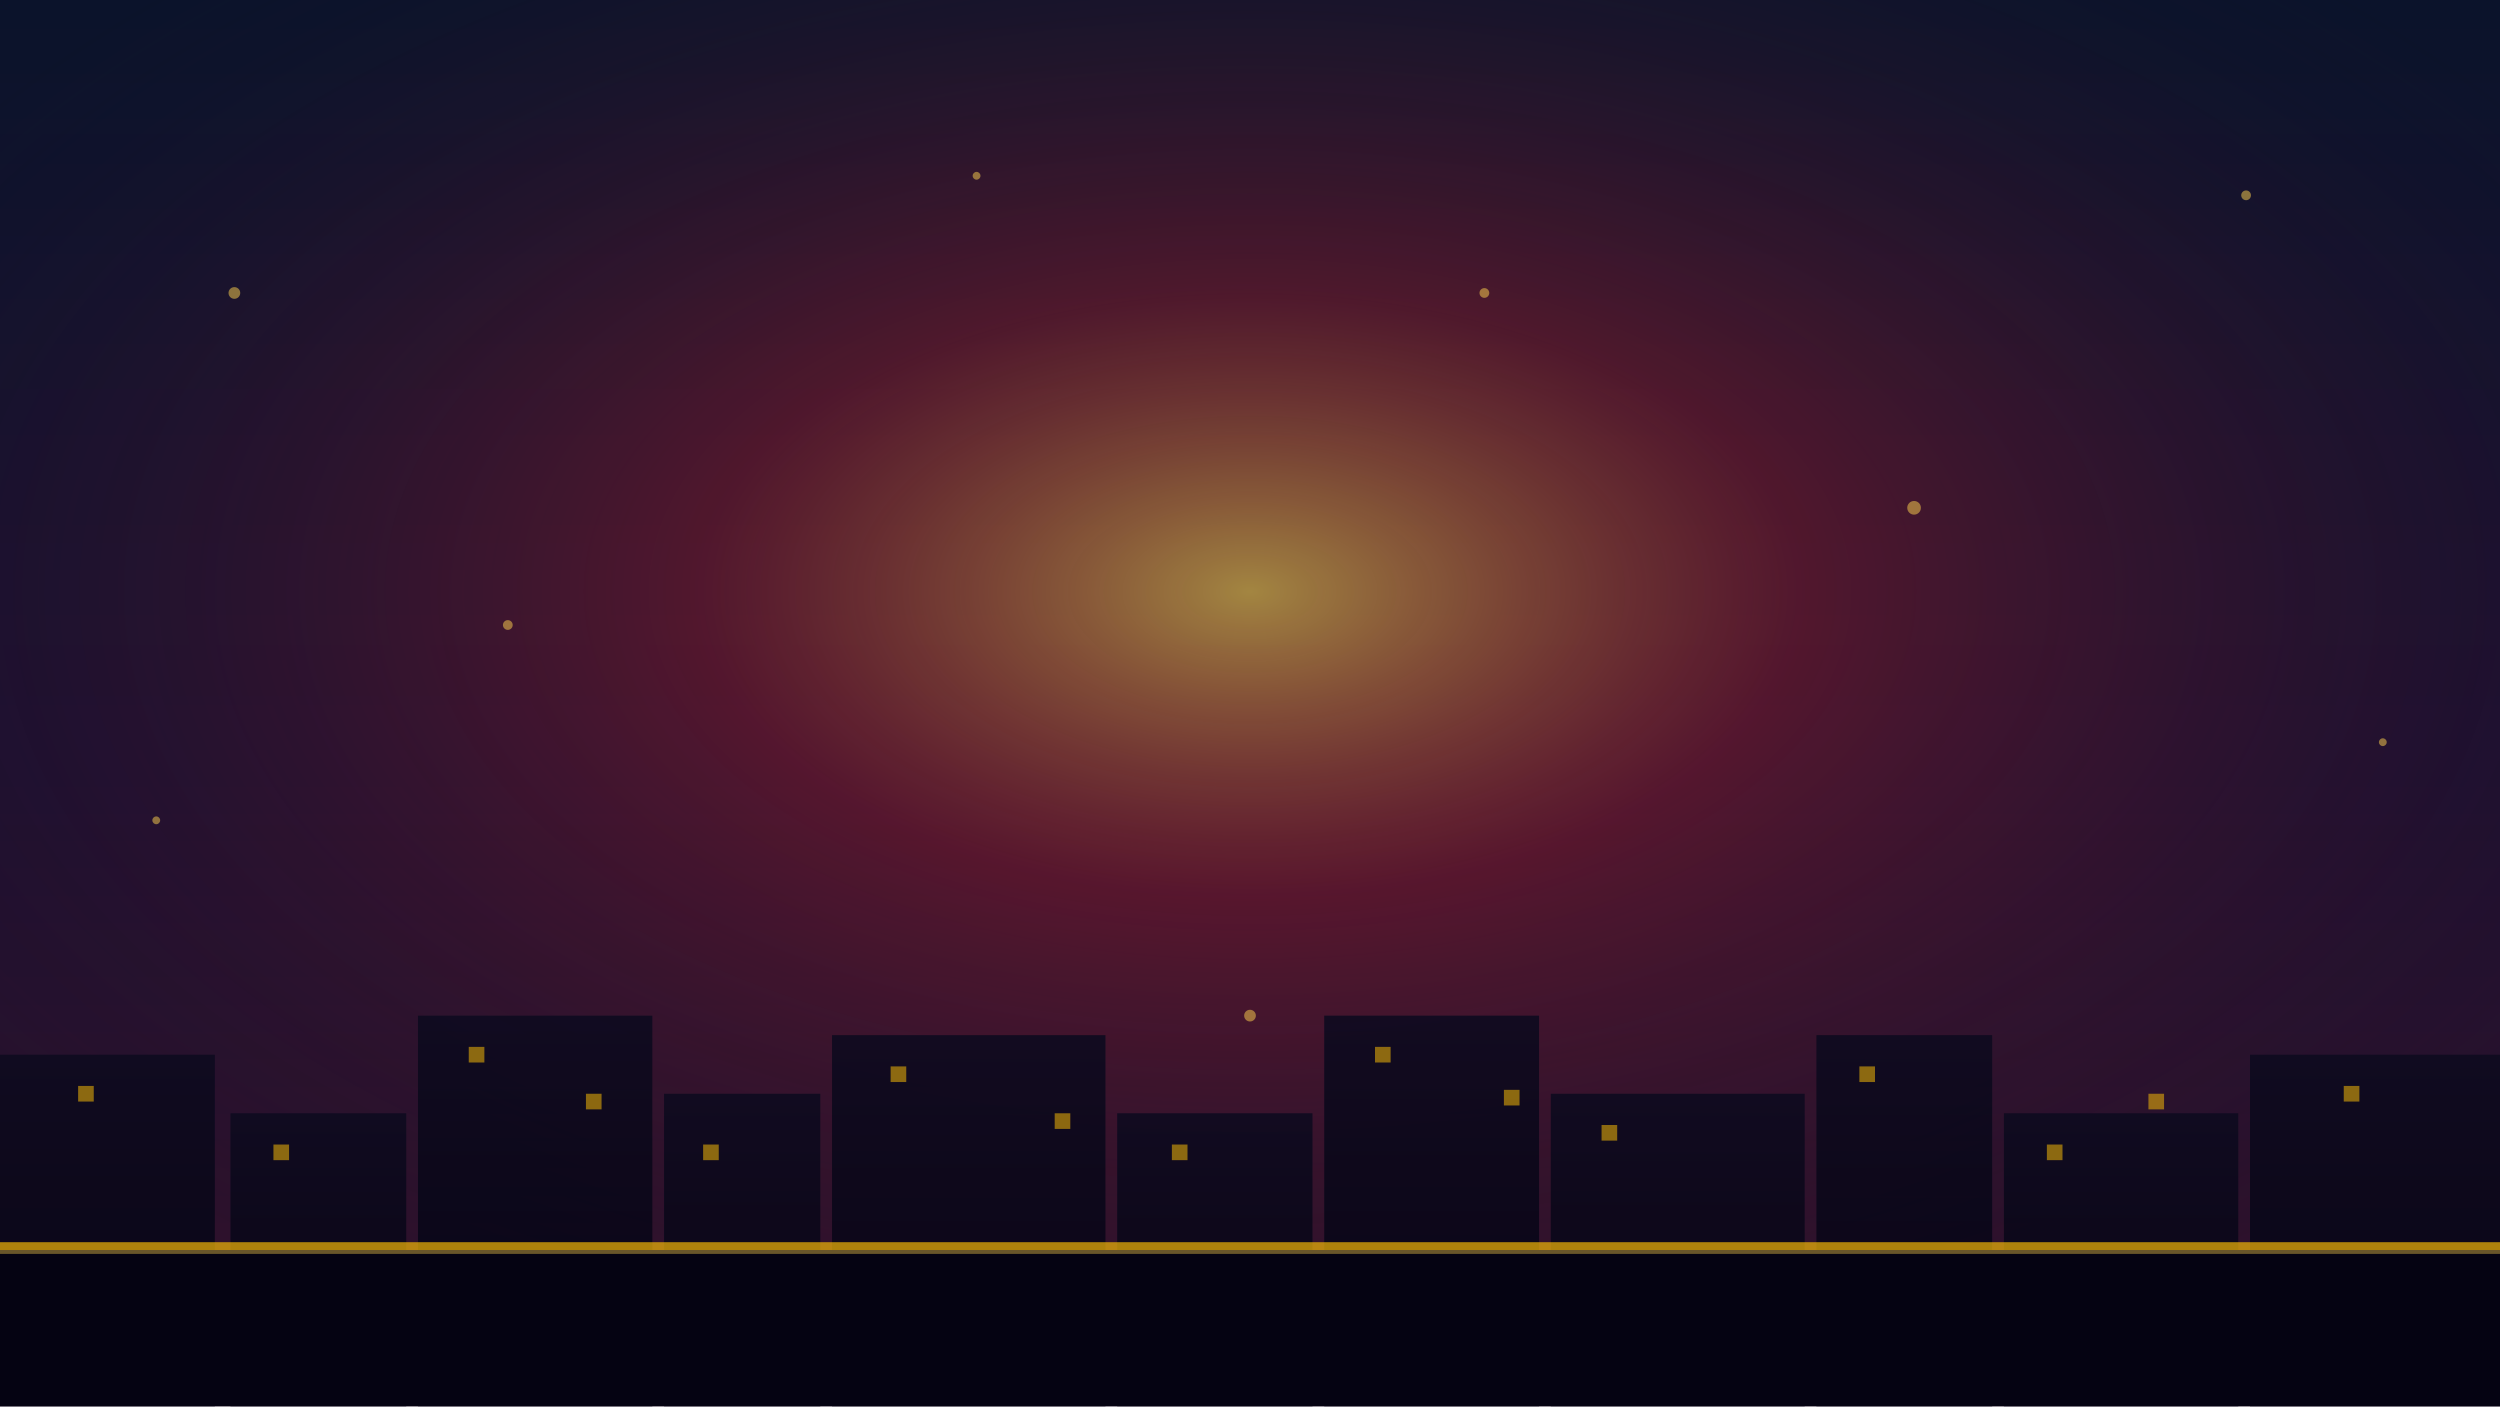
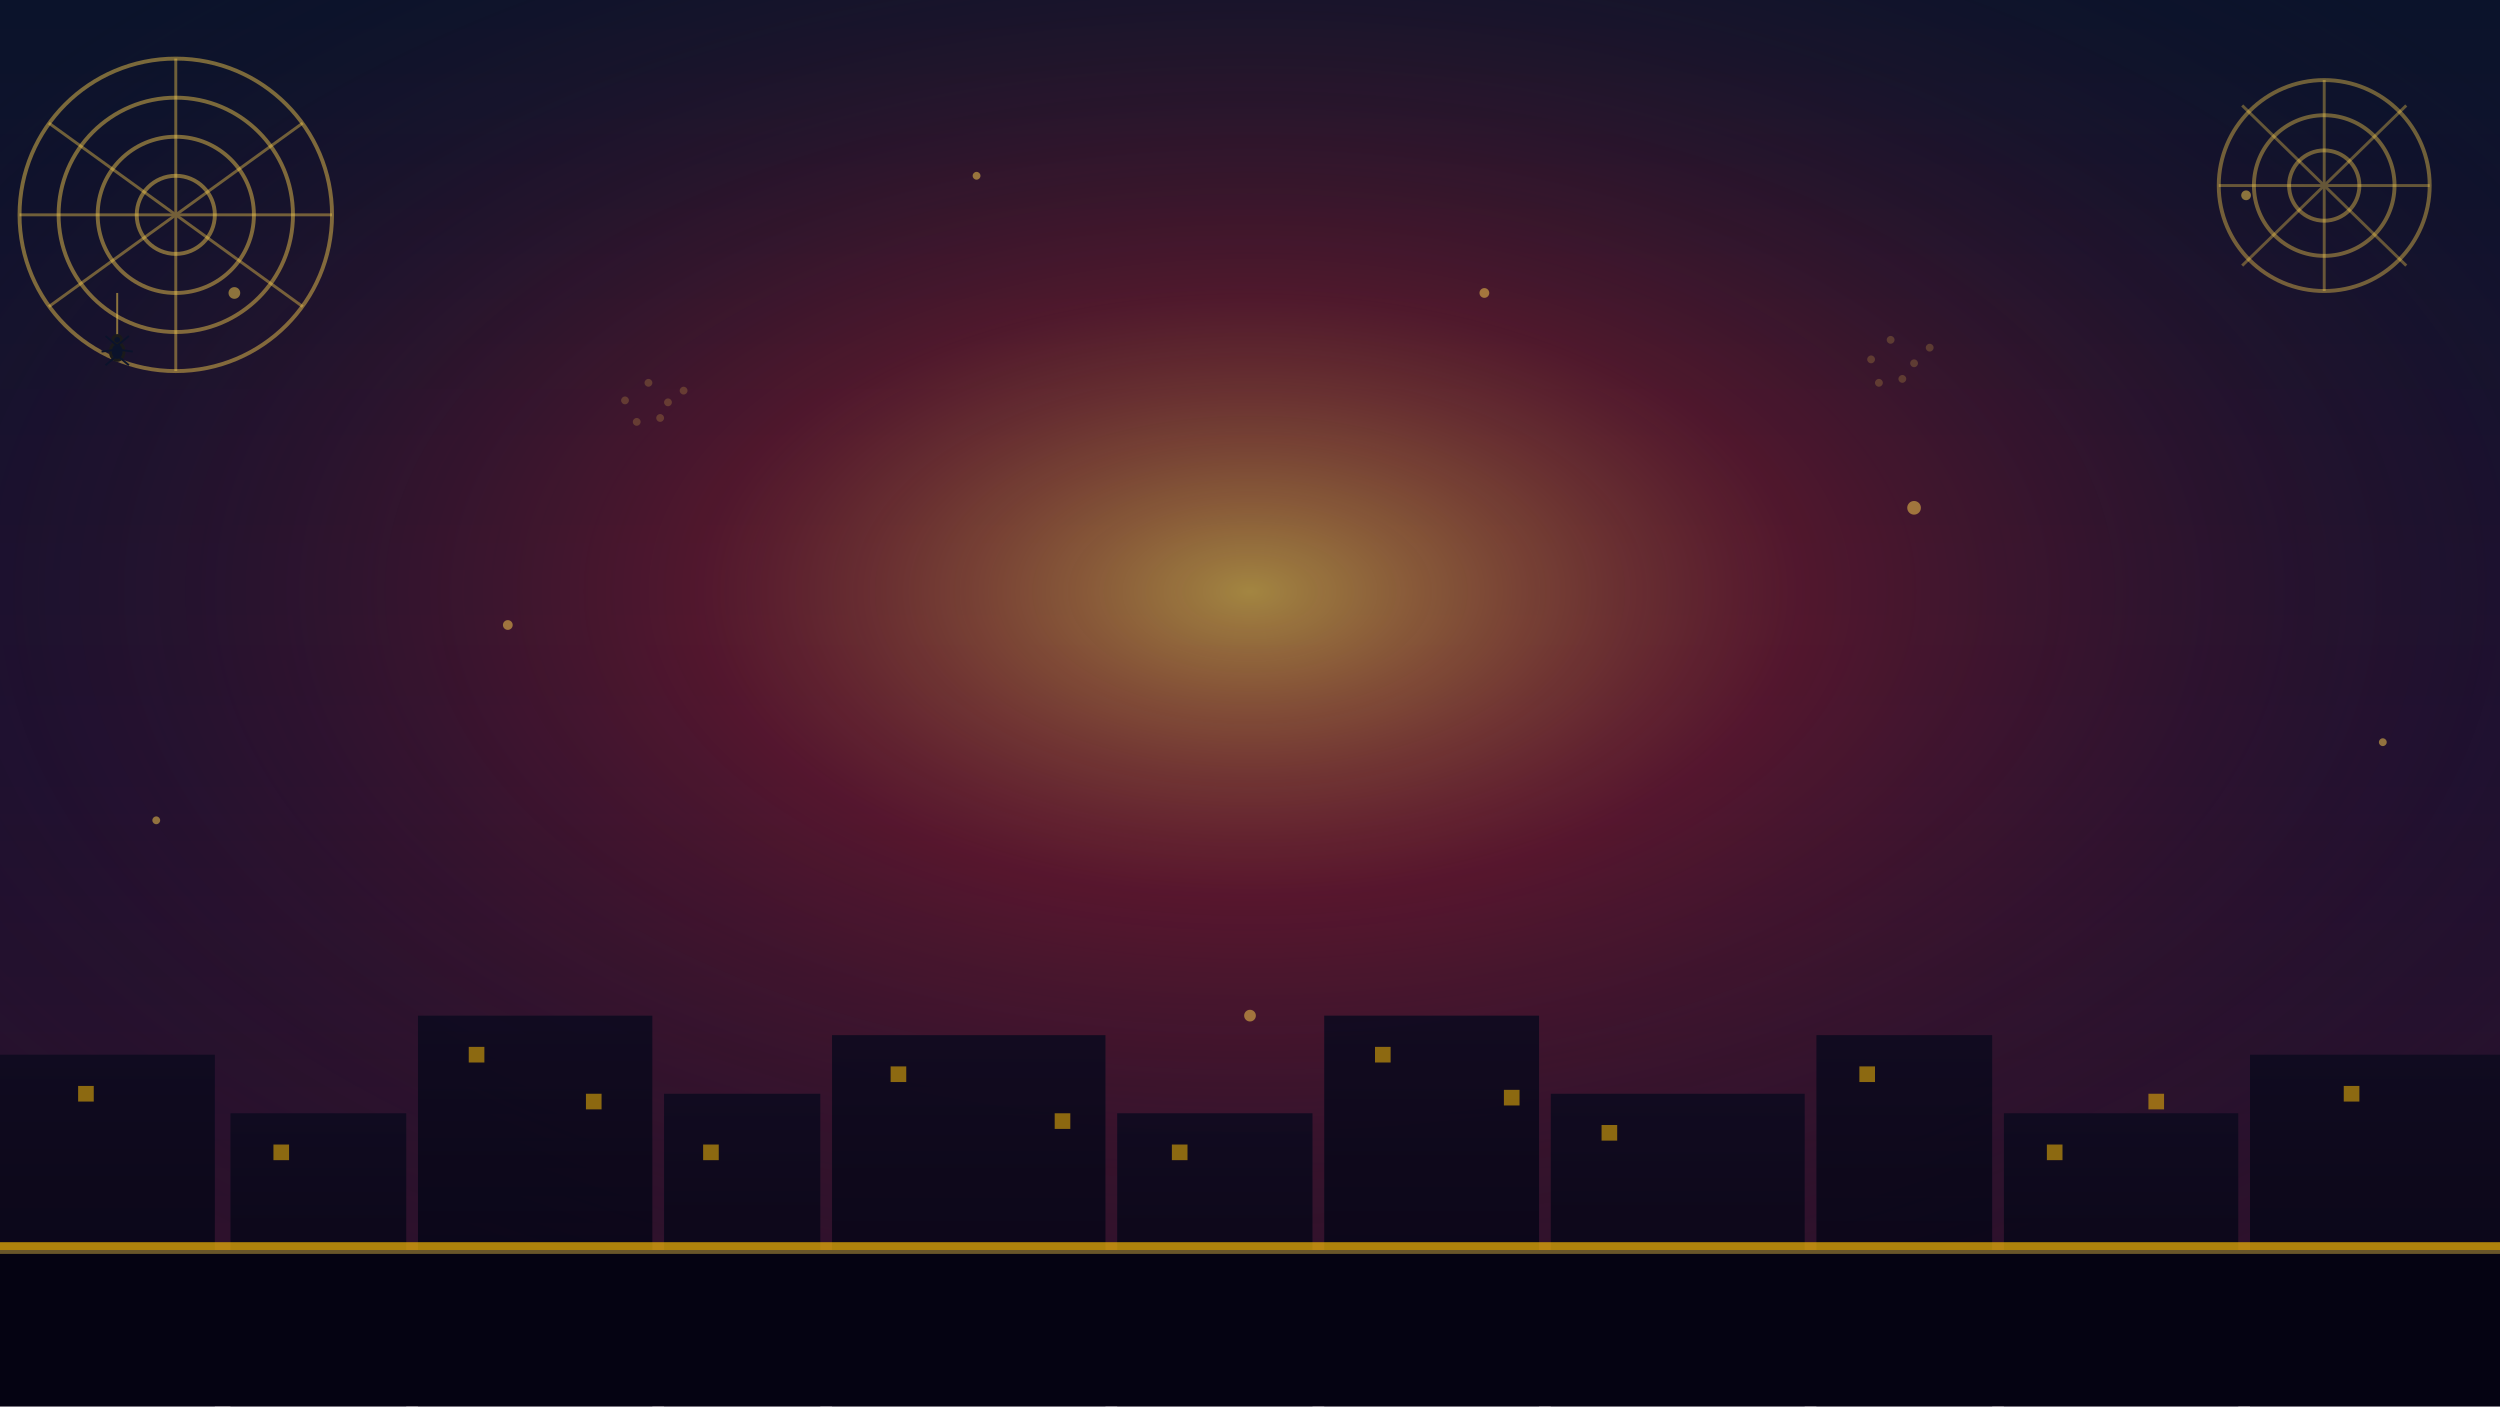
<svg xmlns="http://www.w3.org/2000/svg" viewBox="0 0 1280 720" width="1280" height="720">
  <defs>
    <linearGradient id="sky" x1="0" y1="0" x2="0" y2="1">
      <stop offset="0" stop-color="#0b132b" />
      <stop offset="0.55" stop-color="#1c1030" />
      <stop offset="1" stop-color="#33122a" />
    </linearGradient>
    <radialGradient id="glow" cx="0.5" cy="0.42" r="0.62">
      <stop offset="0" stop-color="#ffd34d" stop-opacity="0.6" />
      <stop offset="0.35" stop-color="#d9262a" stop-opacity="0.3" />
      <stop offset="1" stop-color="#0b132b" stop-opacity="0" />
    </radialGradient>
    <linearGradient id="skyline" x1="0" y1="0" x2="0" y2="1">
      <stop offset="0" stop-color="#0d0a1f" />
      <stop offset="1" stop-color="#050312" />
    </linearGradient>
  </defs>
  <rect width="1280" height="720" fill="url(#sky)" />
  <rect width="1280" height="720" fill="url(#glow)" />
  <g fill="#ffd34d" opacity="0.5">
    <circle cx="120" cy="150" r="3" />
    <circle cx="1150" cy="100" r="2.5" />
    <circle cx="980" cy="260" r="3.5" />
    <circle cx="260" cy="320" r="2.5" />
    <circle cx="640" cy="520" r="3" />
    <circle cx="80" cy="420" r="2" />
    <circle cx="1220" cy="380" r="2" />
    <circle cx="500" cy="90" r="2" />
    <circle cx="760" cy="150" r="2.5" />
+   </g>
+   <g stroke="#ffd34d" stroke-width="2" fill="none" opacity="0.45">
+     <circle cx="90" cy="110" r="20" />
+     <circle cx="90" cy="110" r="40" />
+     <circle cx="90" cy="110" r="60" />
+     <circle cx="90" cy="110" r="80" />
+   </g>
+   <g stroke="#ffd34d" stroke-width="1.5" opacity="0.4">
+     <line x1="90" y1="110" x2="170" y2="110" />
+     <line x1="90" y1="110" x2="155" y2="157" />
+     <line x1="90" y1="110" x2="90" y2="190" />
+     <line x1="90" y1="110" x2="25" y2="157" />
+     <line x1="90" y1="110" x2="10" y2="110" />
+     <line x1="90" y1="110" x2="25" y2="63" />
+     <line x1="90" y1="110" x2="90" y2="30" />
+     <line x1="90" y1="110" x2="155" y2="63" />
+   </g>
+   <line x1="60" y1="150" x2="60" y2="180" stroke="#ffd34d" stroke-width="1" opacity="0.5" />
+   <g stroke="#1a1a1a" stroke-width="1.5">
+     <ellipse cx="60" cy="180" rx="3.5" ry="4.5" fill="#0b132b" />
+     <circle cx="60" cy="174" r="2.2" fill="#0b132b" />
+   </g>
+   <g stroke="#0b132b" stroke-width="1">
+     <line x1="60" y1="177" x2="54" y2="172" />
+     <line x1="60" y1="177" x2="66" y2="172" />
+     <line x1="60" y1="179" x2="52" y2="180" />
+     <line x1="60" y1="179" x2="68" y2="180" />
+     <line x1="60" y1="182" x2="54" y2="187" />
+     <line x1="60" y1="182" x2="66" y2="187" />
+   </g>
+   <g stroke="#ffd34d" stroke-width="2" fill="none" opacity="0.4">
+     <circle cx="1190" cy="95" r="18" />
+     <circle cx="1190" cy="95" r="36" />
+     <circle cx="1190" cy="95" r="54" />
+   </g>
+   <g stroke="#ffd34d" stroke-width="1.5" opacity="0.35">
+     <line x1="1190" y1="95" x2="1244" y2="95" />
+     <line x1="1190" y1="95" x2="1232" y2="136" />
+     <line x1="1190" y1="95" x2="1190" y2="149" />
+     <line x1="1190" y1="95" x2="1148" y2="136" />
+     <line x1="1190" y1="95" x2="1136" y2="95" />
+     <line x1="1190" y1="95" x2="1148" y2="54" />
+     <line x1="1190" y1="95" x2="1190" y2="41" />
+     <line x1="1190" y1="95" x2="1232" y2="54" />
+   </g>
+   <g fill="#ffd34d" opacity="0.2">
+     <circle cx="320" cy="205" r="2" />
+     <circle cx="332" cy="196" r="2" />
+     <circle cx="342" cy="206" r="2" />
+     <circle cx="326" cy="216" r="2" />
+     <circle cx="338" cy="214" r="2" />
+     <circle cx="350" cy="200" r="2" />
+   </g>
+   <g fill="#ffd34d" opacity="0.2">
+     <circle cx="958" cy="184" r="2" />
+     <circle cx="968" cy="174" r="2" />
+     <circle cx="980" cy="186" r="2" />
+     <circle cx="962" cy="196" r="2" />
+     <circle cx="974" cy="194" r="2" />
+     <circle cx="988" cy="178" r="2" />
  </g>
  <g fill="url(#skyline)" opacity="0.9">
    <rect x="0" y="540" width="110" height="180" />
    <rect x="118" y="570" width="90" height="150" />
    <rect x="214" y="520" width="120" height="200" />
    <rect x="340" y="560" width="80" height="160" />
    <rect x="426" y="530" width="140" height="190" />
    <rect x="572" y="570" width="100" height="150" />
    <rect x="678" y="520" width="110" height="200" />
    <rect x="794" y="560" width="130" height="160" />
    <rect x="930" y="530" width="90" height="190" />
    <rect x="1026" y="570" width="120" height="150" />
    <rect x="1152" y="540" width="128" height="180" />
  </g>
  <g fill="#f2b705" opacity="0.55">
    <rect x="40" y="556" width="8" height="8" />
    <rect x="140" y="586" width="8" height="8" />
    <rect x="240" y="536" width="8" height="8" />
    <rect x="300" y="560" width="8" height="8" />
    <rect x="360" y="586" width="8" height="8" />
    <rect x="456" y="546" width="8" height="8" />
    <rect x="540" y="570" width="8" height="8" />
    <rect x="600" y="586" width="8" height="8" />
    <rect x="704" y="536" width="8" height="8" />
    <rect x="770" y="558" width="8" height="8" />
    <rect x="820" y="576" width="8" height="8" />
    <rect x="952" y="546" width="8" height="8" />
    <rect x="1048" y="586" width="8" height="8" />
    <rect x="1100" y="560" width="8" height="8" />
    <rect x="1200" y="556" width="8" height="8" />
  </g>
  <rect y="640" width="1280" height="80" fill="#050312" />
  <rect y="636" width="1280" height="4" fill="#f2b705" opacity="0.7" />
  <rect y="640" width="1280" height="2" fill="#ffd34d" opacity="0.4" />
</svg>
